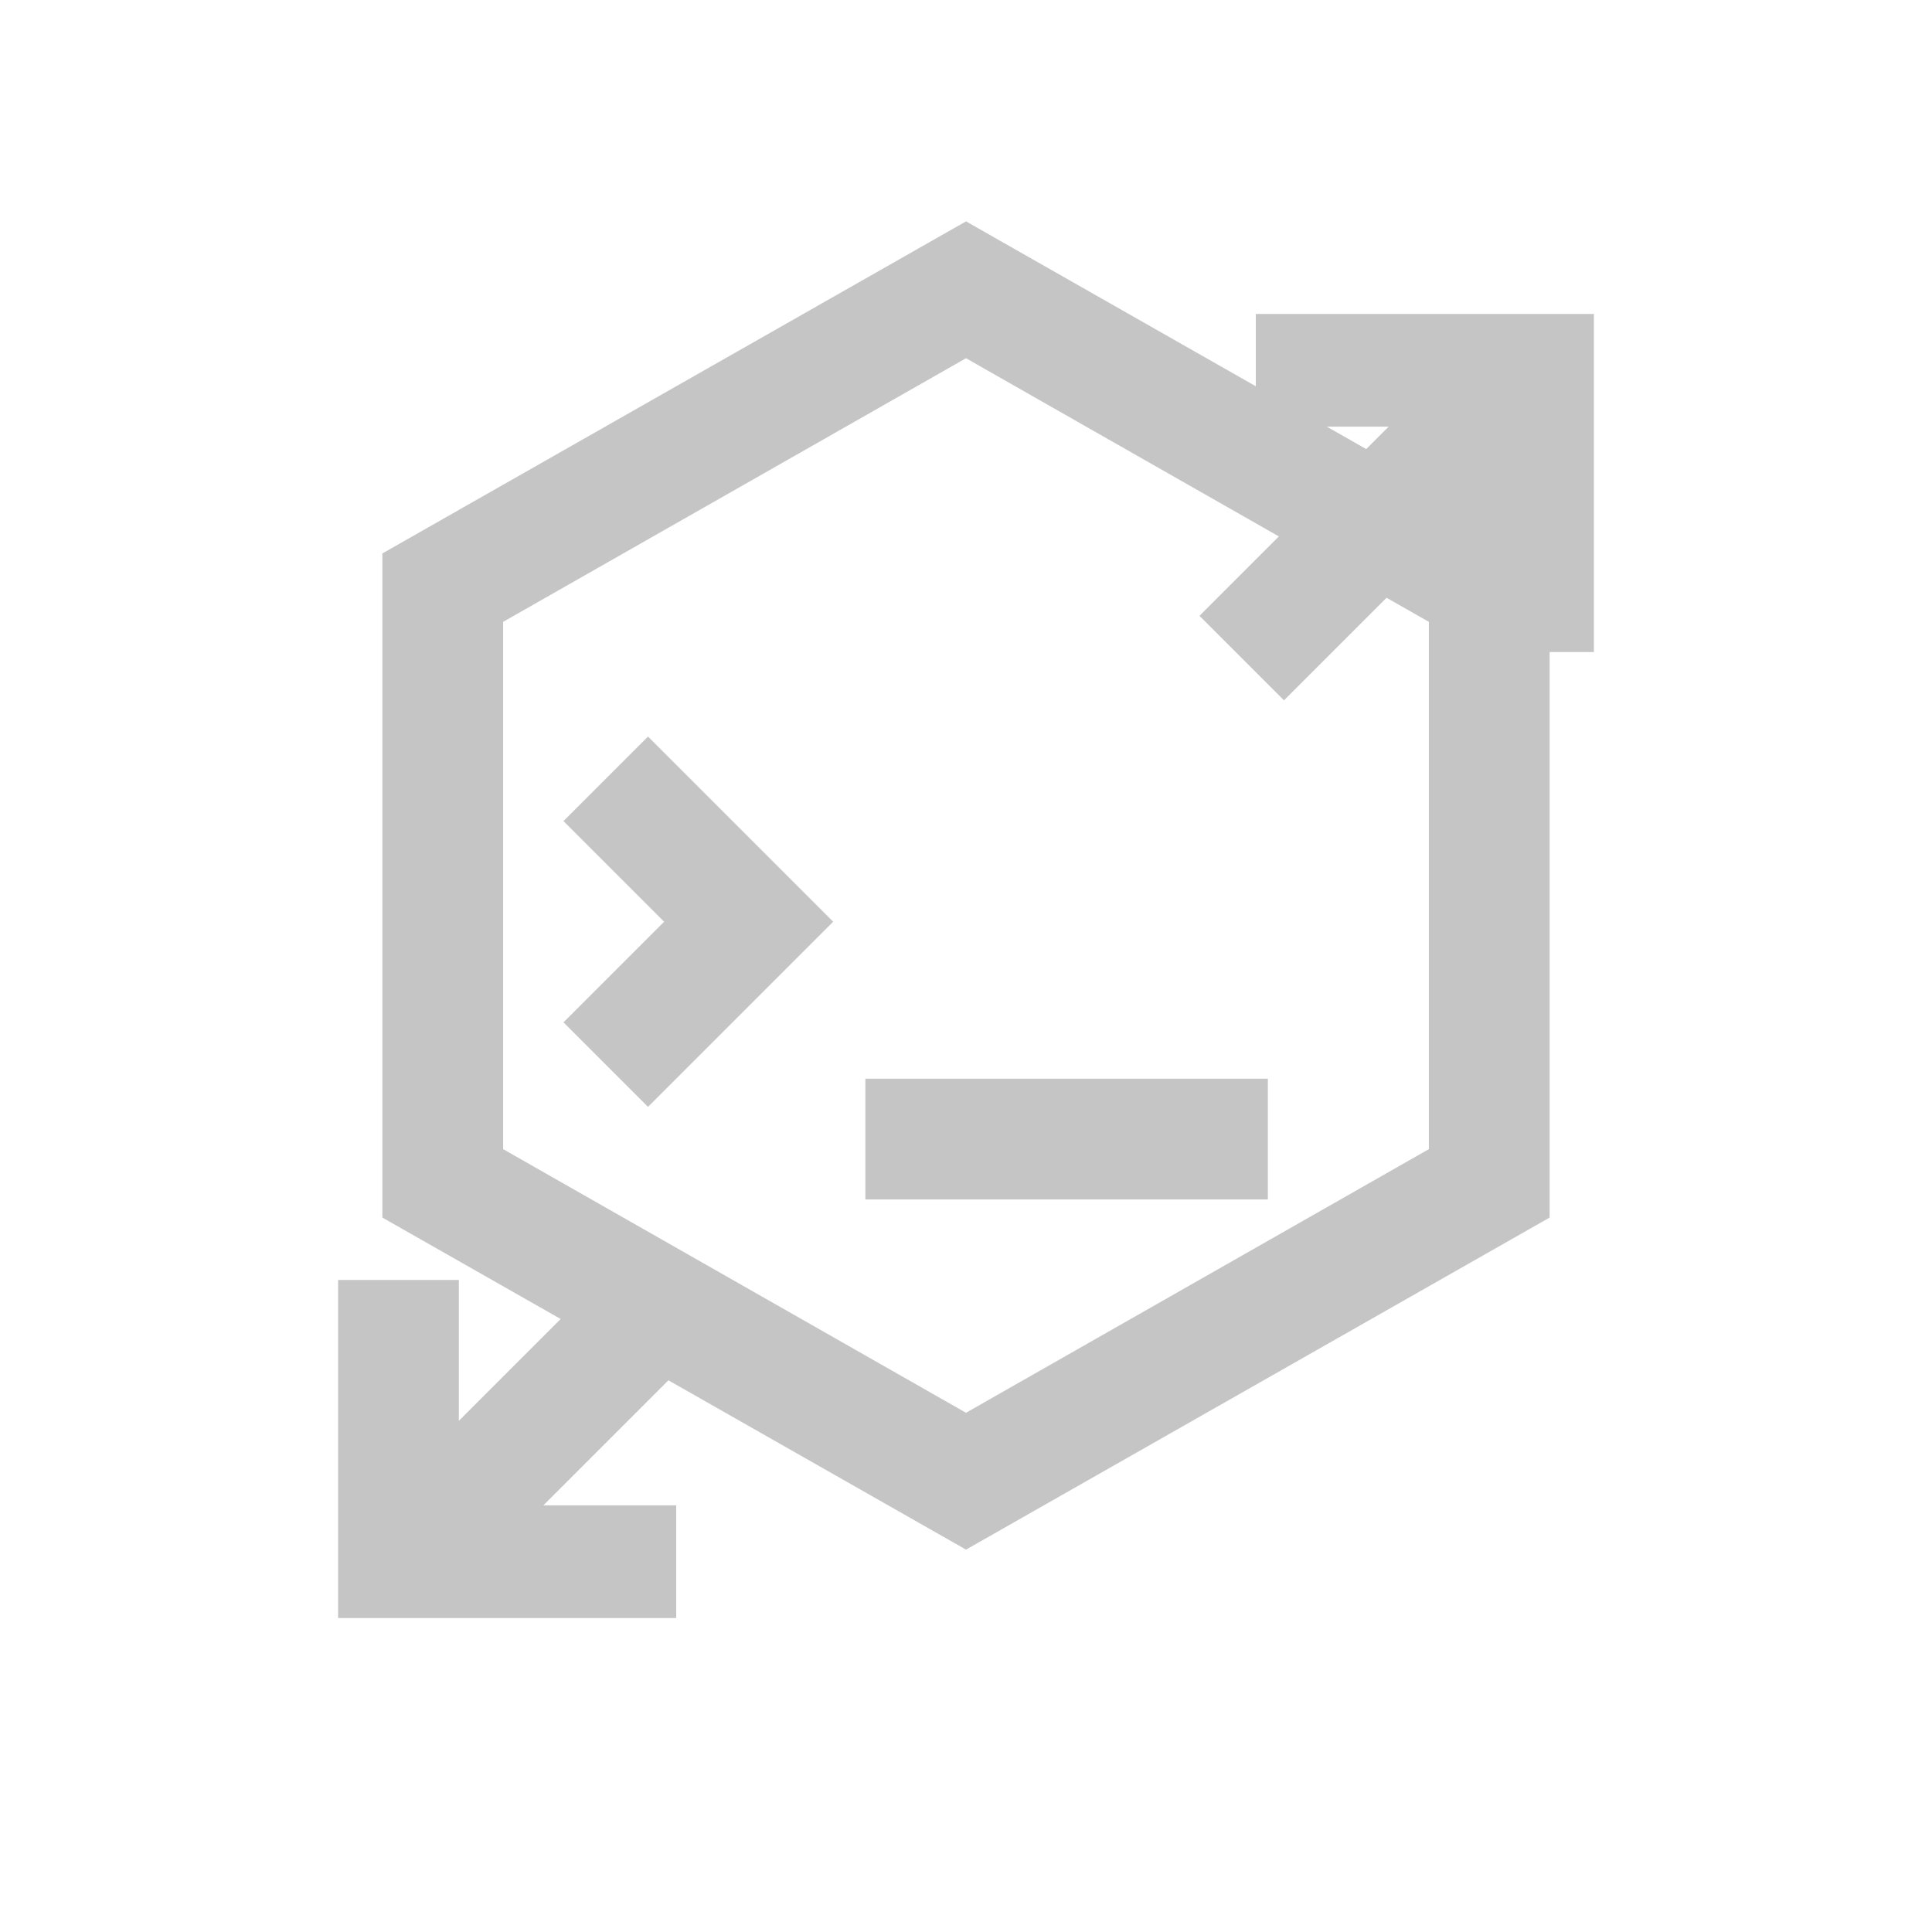
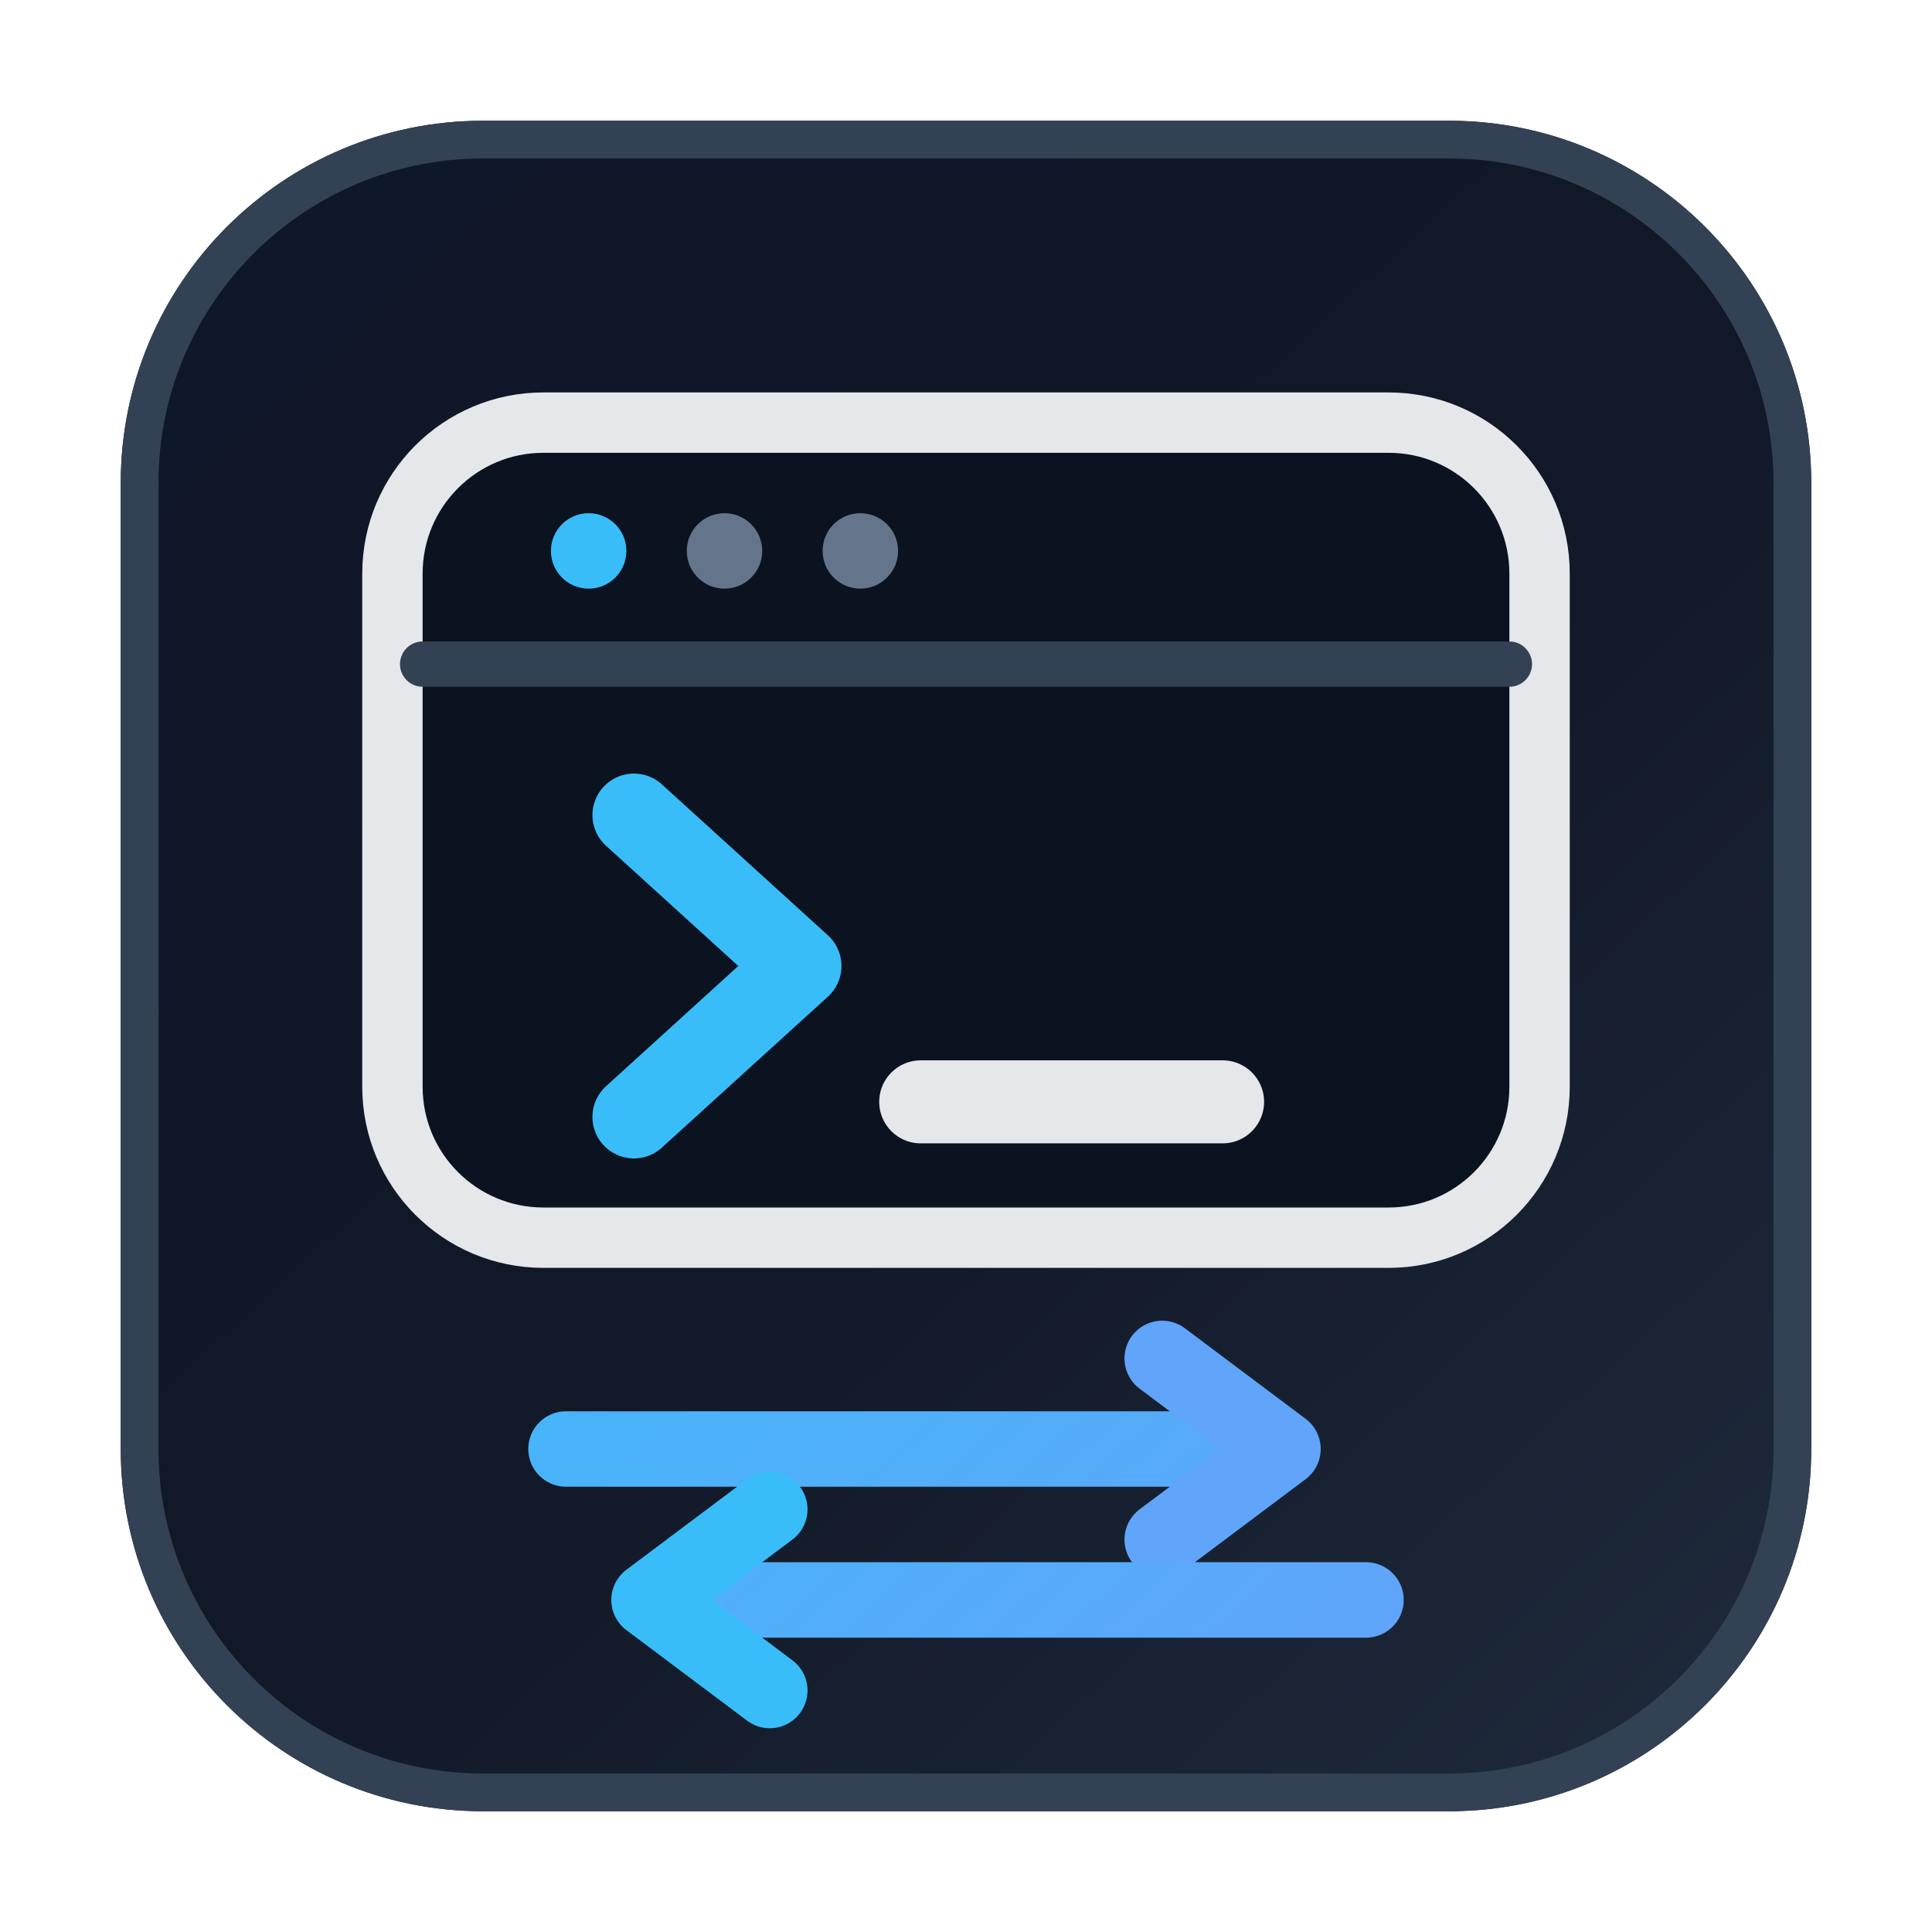
- <svg xmlns="http://www.w3.org/2000/svg" width="24" height="24" viewBox="0 0 24 24" fill="#C5C5C5">
-   <path d="M12 2.75L19.25 6.875V15.125L12 19.25L4.75 15.125V6.875L12 2.75ZM12 4.45L6.25 7.725V14.275L12 17.55L17.75 14.275V7.725L12 4.45Z" />
-   <path d="M8.05 9.15L10.35 11.45L8.05 13.75L7 12.7L8.25 11.45L7 10.2L8.05 9.15Z" />
-   <path d="M10.75 13.4H15.75V14.9H10.75V13.4Z" />
-   <path d="M15.6 3.9H19.8V8.1H18.3V6.35L15.95 8.7L14.9 7.65L17.25 5.3H15.6V3.9Z" />
-   <path d="M8.4 20.1H4.2V15.9H5.7V17.65L8.05 15.3L9.1 16.35L6.75 18.7H8.4V20.1Z" />
+ <svg xmlns="http://www.w3.org/2000/svg" width="256" height="256" viewBox="0 0 256 256" fill="none">
+   <defs>
+     <linearGradient id="bg" x1="32" y1="24" x2="224" y2="232" gradientUnits="userSpaceOnUse">
+       <stop stop-color="#0F172A" />
+       <stop offset="0.52" stop-color="#111827" />
+       <stop offset="1" stop-color="#1E293B" />
+     </linearGradient>
+     <linearGradient id="accent" x1="76" y1="104" x2="180" y2="220" gradientUnits="userSpaceOnUse">
+       <stop stop-color="#38BDF8" />
+       <stop offset="1" stop-color="#60A5FA" />
+     </linearGradient>
+   </defs>
+   <rect x="16" y="16" width="224" height="224" rx="48" fill="url(#bg)" />
+   <rect x="18.5" y="18.5" width="219" height="219" rx="45.5" stroke="#334155" stroke-width="5" />
+   <rect x="52" y="56" width="152" height="108" rx="20" fill="#0B1220" stroke="#E5E7EB" stroke-width="8" />
+   <path d="M56 88H200" stroke="#334155" stroke-width="6" stroke-linecap="round" />
+   <circle cx="78" cy="73" r="5" fill="#38BDF8" />
+   <circle cx="96" cy="73" r="5" fill="#64748B" />
+   <circle cx="114" cy="73" r="5" fill="#64748B" />
+   <path d="M84 108L106 128L84 148" stroke="#38BDF8" stroke-width="11" stroke-linecap="round" stroke-linejoin="round" />
+   <path d="M122 146H162" stroke="#E5E7EB" stroke-width="11" stroke-linecap="round" />
+   <path d="M75 192H158" stroke="url(#accent)" stroke-width="10" stroke-linecap="round" />
+   <path d="M154 180L170 192L154 204" stroke="#60A5FA" stroke-width="10" stroke-linecap="round" stroke-linejoin="round" />
+   <path d="M181 212H98" stroke="url(#accent)" stroke-width="10" stroke-linecap="round" />
+   <path d="M102 200L86 212L102 224" stroke="#38BDF8" stroke-width="10" stroke-linecap="round" stroke-linejoin="round" />
</svg>
